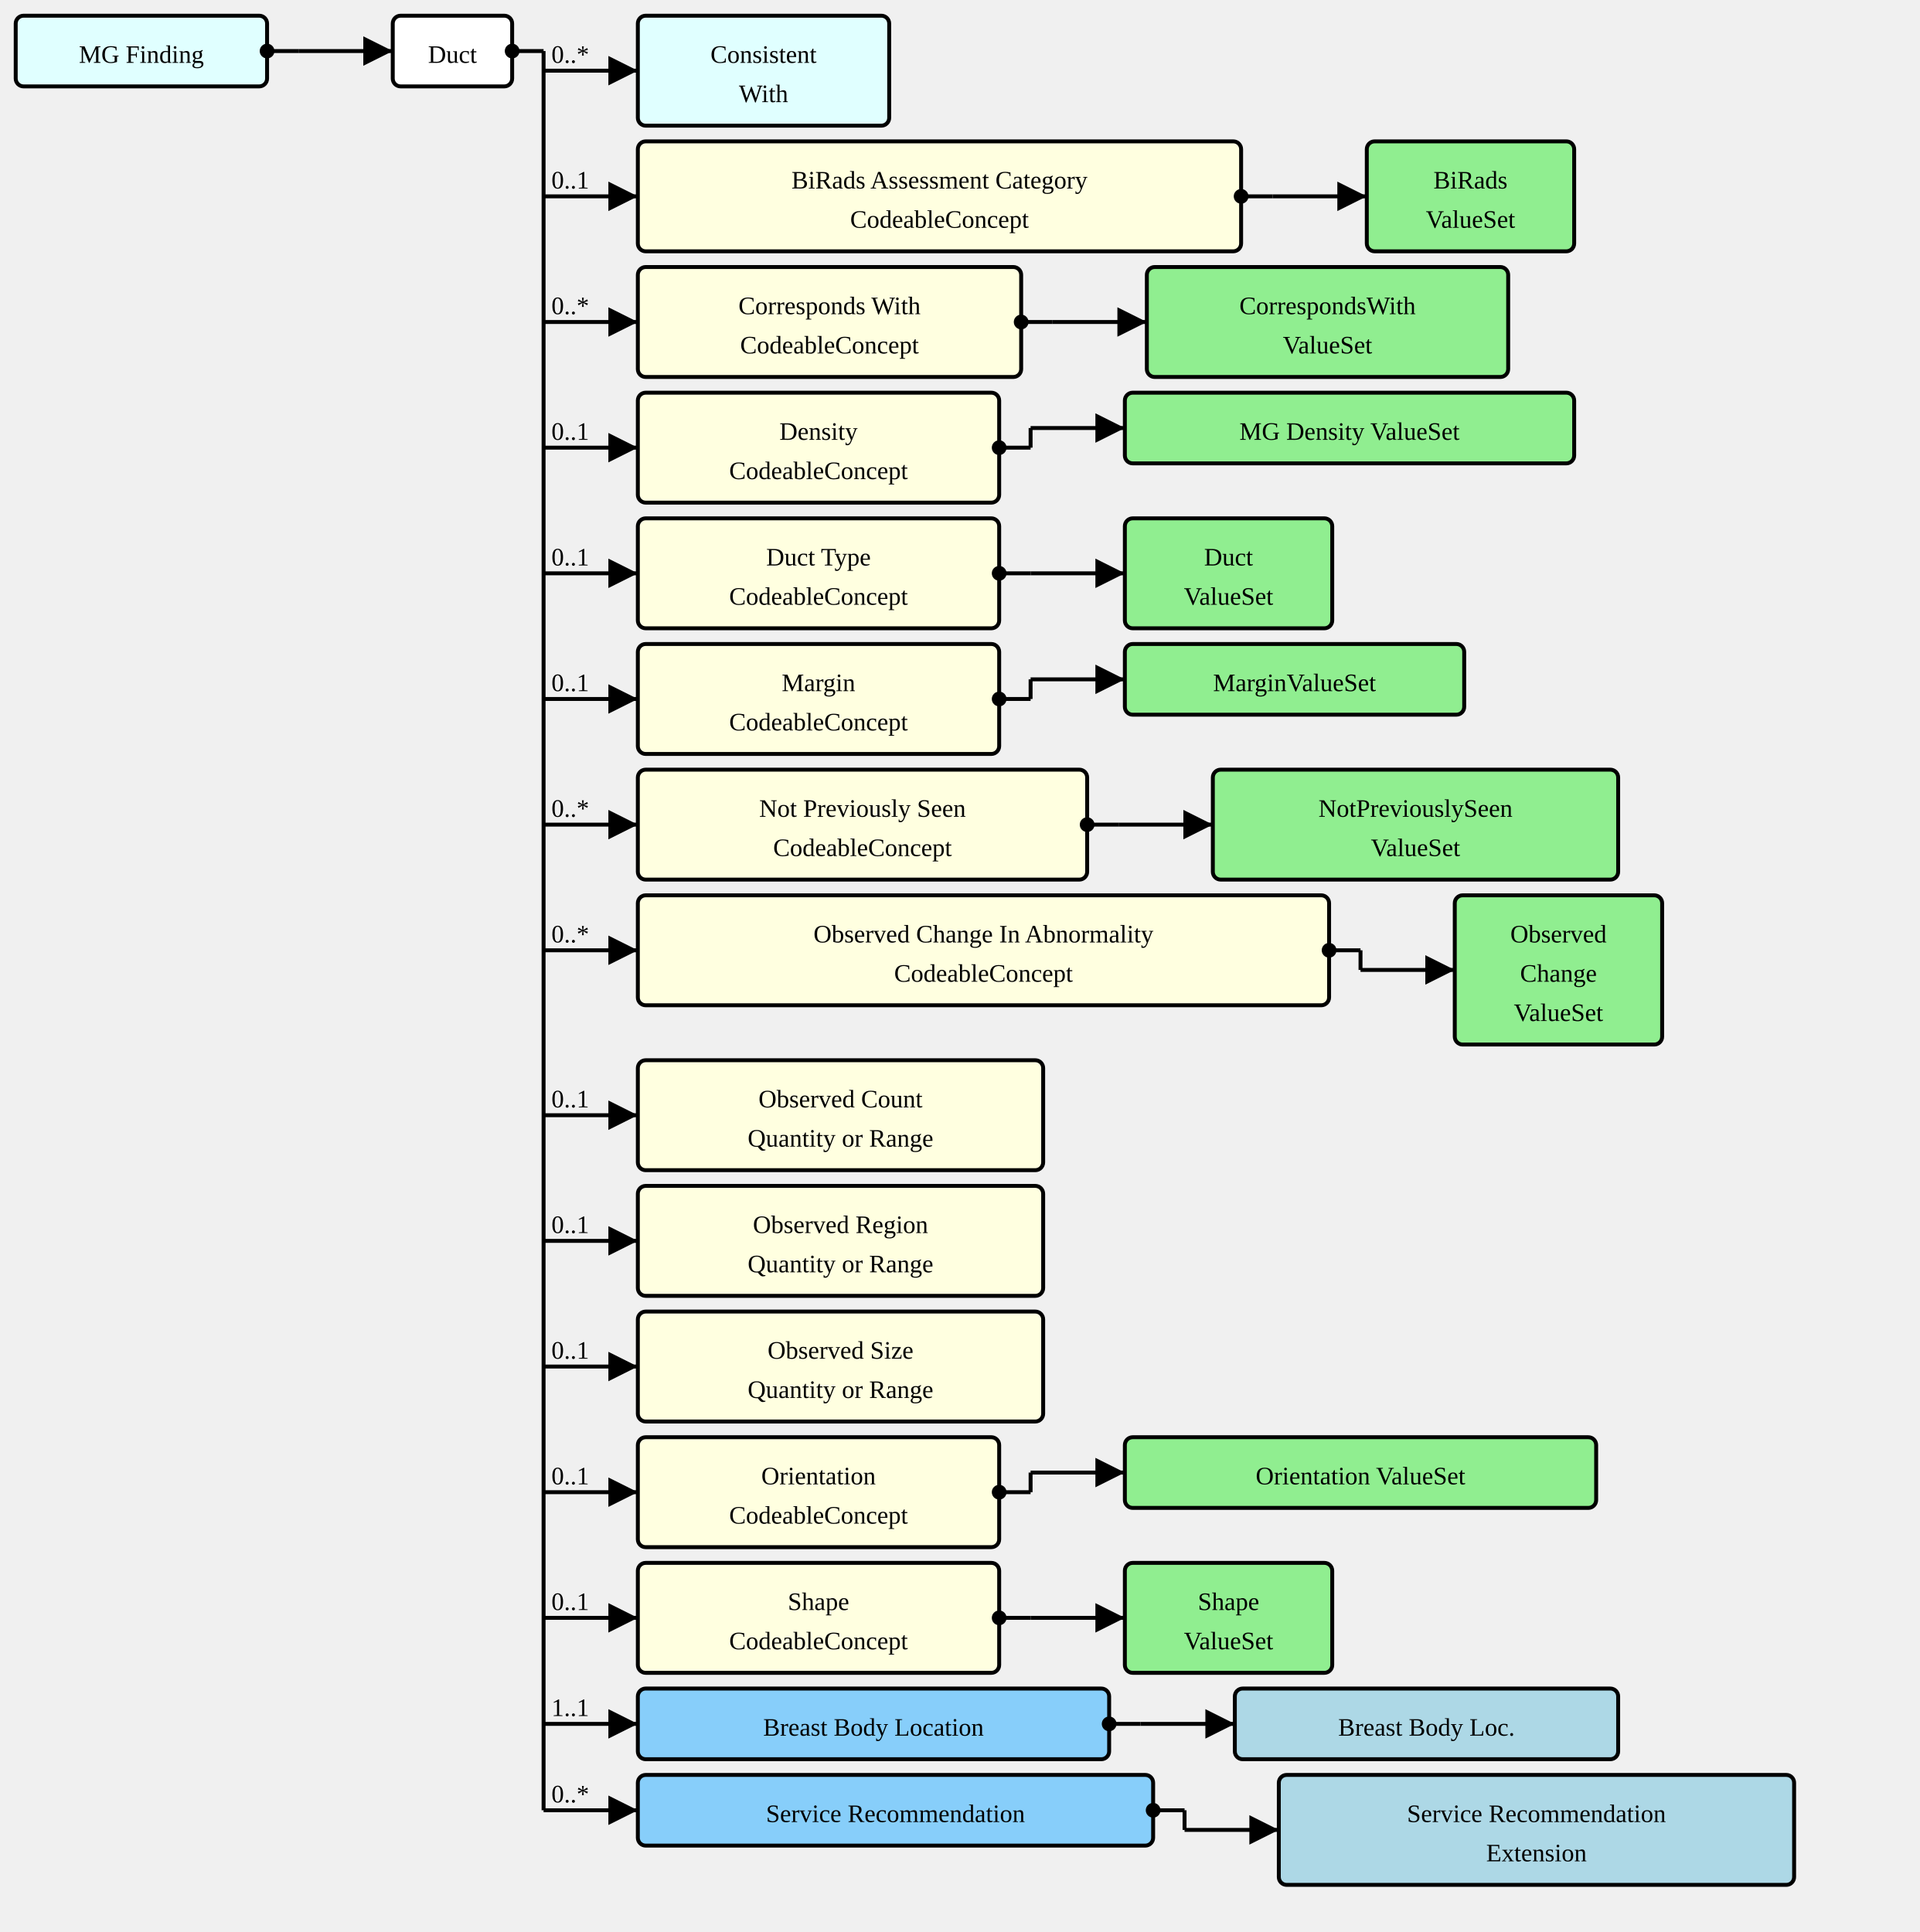
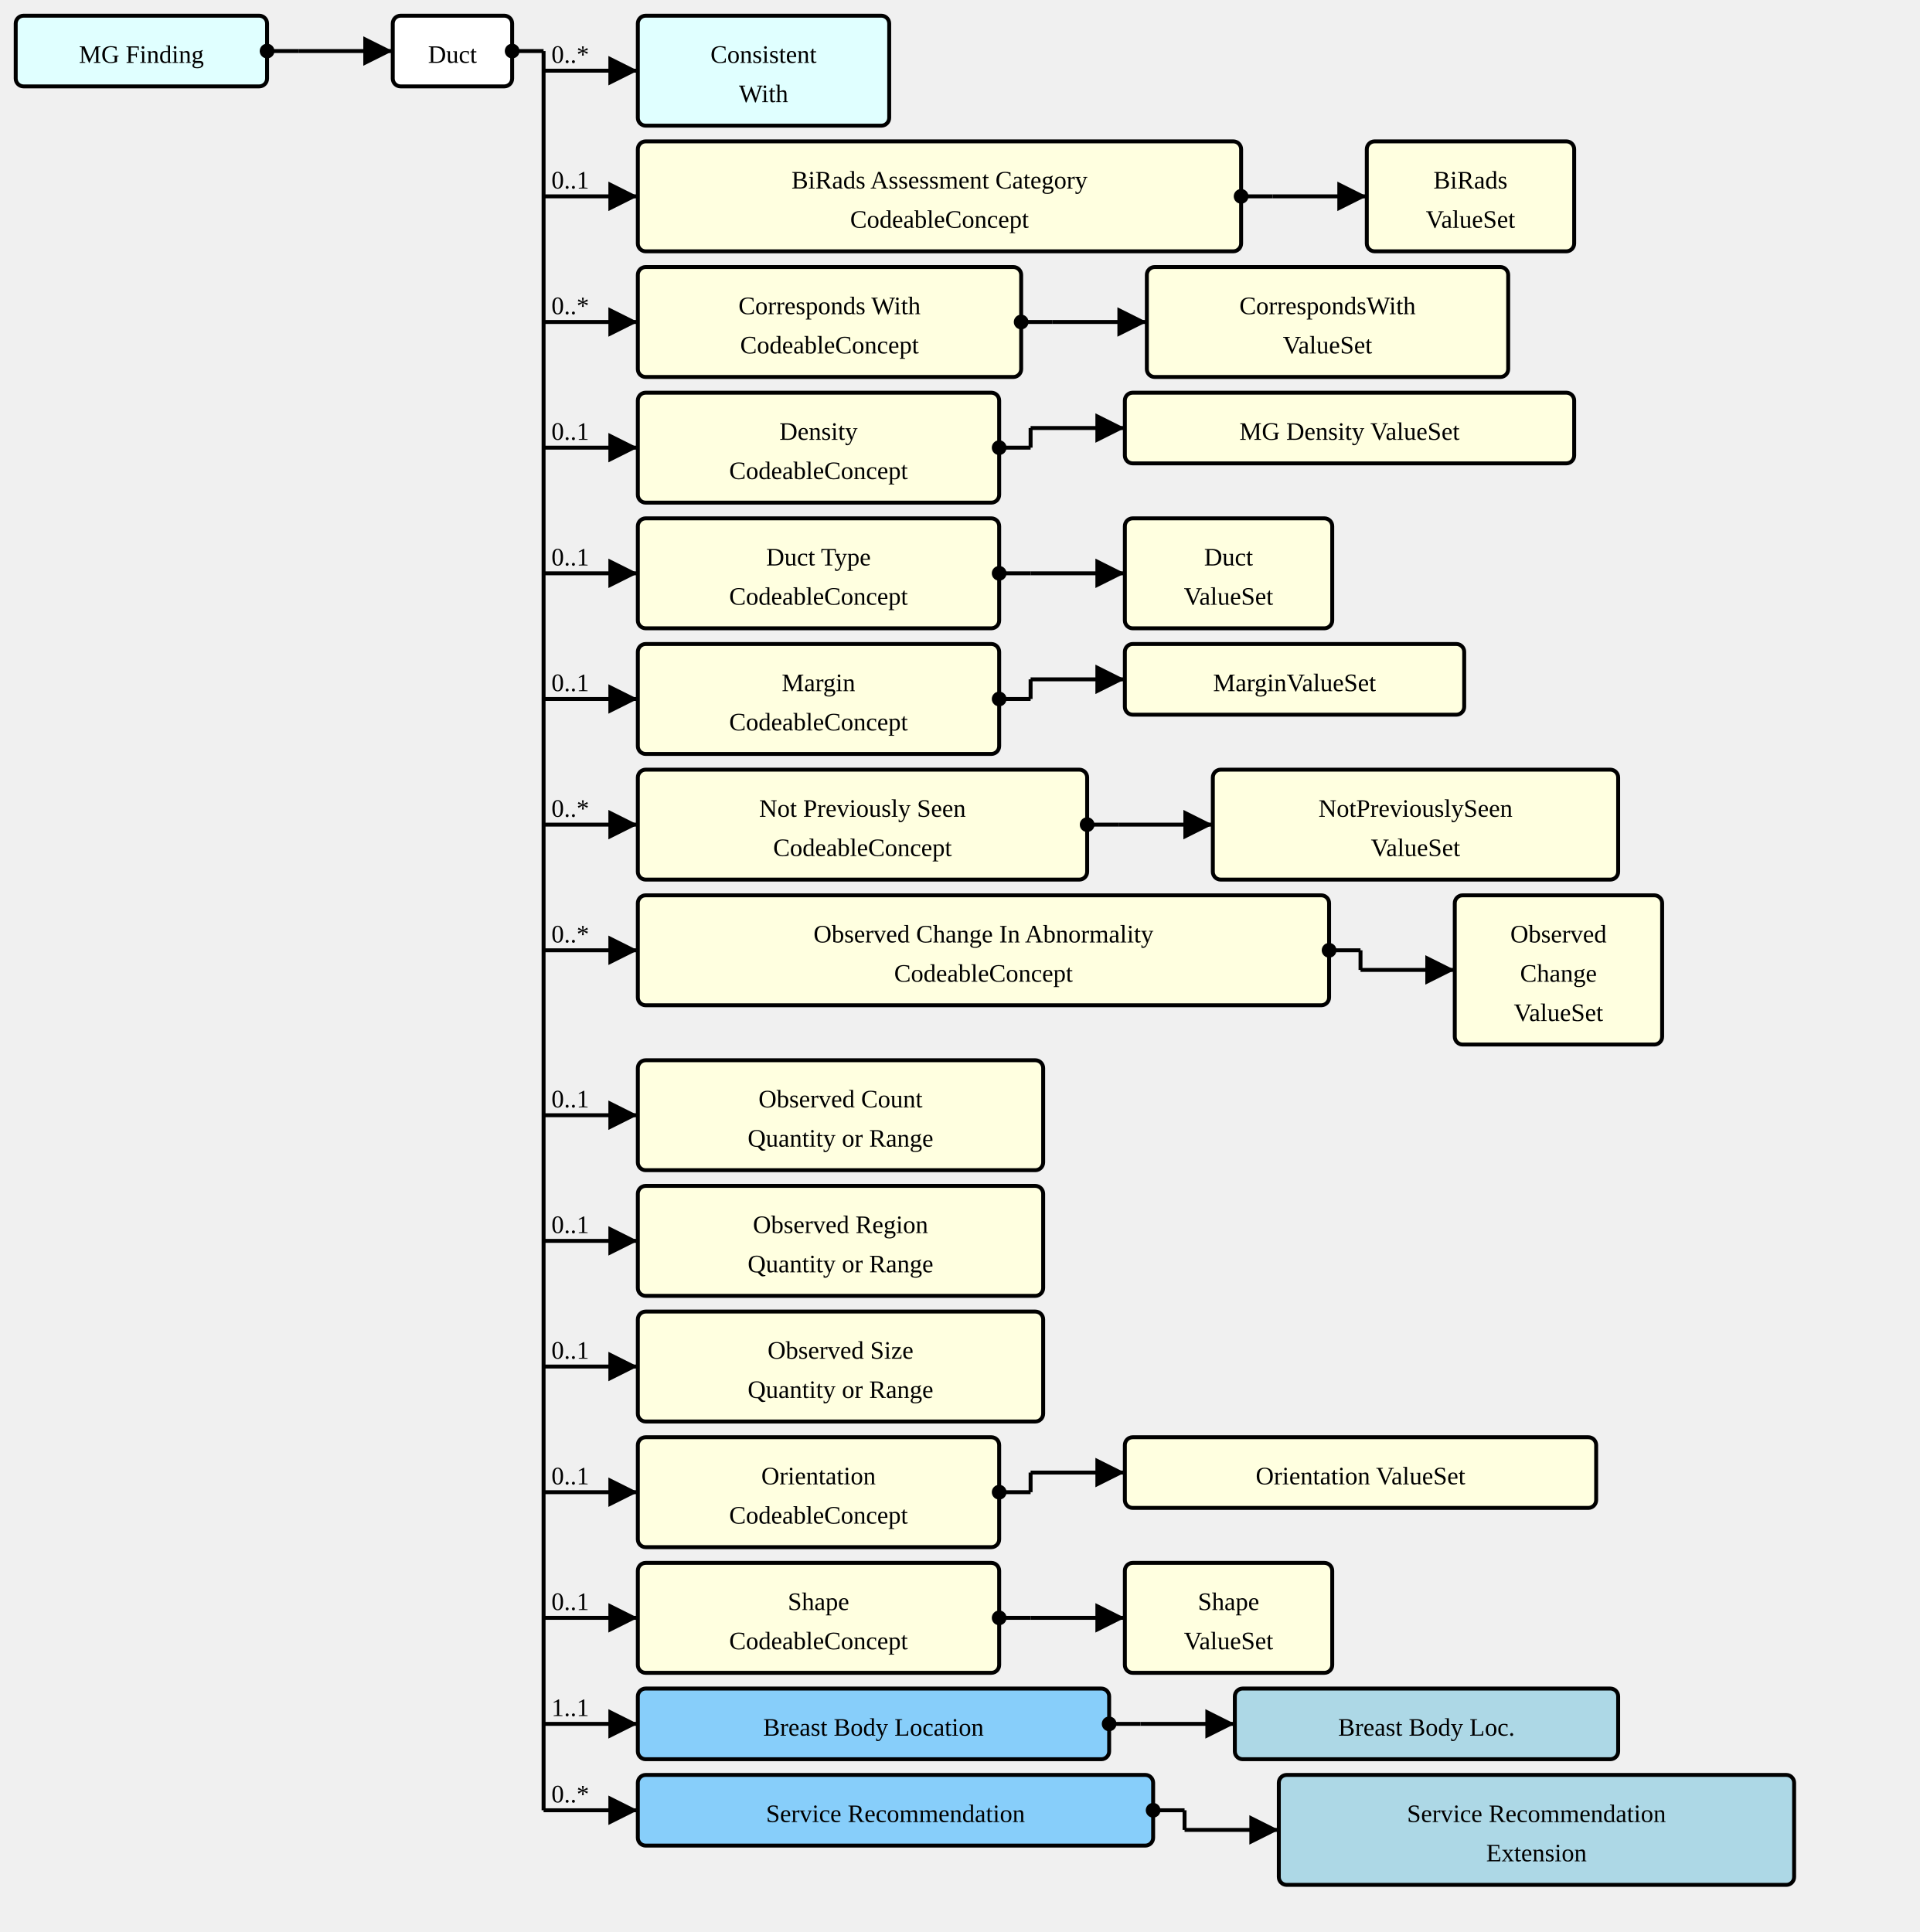
<svg xmlns="http://www.w3.org/2000/svg" version="1.1" width="916.5" height="922.5">
  <defs>
    <marker id="arrowStart" markerWidth="3.75" markerHeight="3.75" markerUnits="px" refX="1.875" refY="1.875">
      <circle fill="Black" stroke-width="0" cx="1.875" cy="1.875" r="1.875" />
    </marker>
    <marker id="arrowEnd" markerWidth="7.5" markerHeight="7.5" markerUnits="px" refX="7.5" refY="3.75">
      <polygon fill="Black" stroke-width="0" points="0 0 7.5 3.75 0 7.5" />
    </marker>
  </defs>
  <g>
    <g transform="translate(7.5 7.5)">
      <rect fill="LightCyan" stroke="Black" stroke-width="1.875" x="0" y="0" width="120" height="33.75" rx="3.75" ry="3.75" />
      <a href="./StructureDefinition-MGFinding.html" target="_top">
        <text x="60" y="22.5" text-anchor="middle">MG Finding</text>
      </a>
    </g>
    <line stroke="Black" stroke-width="1.875" marker-end="url(#arrowEnd)" x1="142.5" y1="24.375" x2="187.5" y2="24.375" />
    <text x="146.25" y="20.625" text-anchor="left" />
    <line stroke="Black" stroke-width="1.875" marker-start="url(#arrowStart)" x1="127.5" y1="24.375" x2="142.5" y2="24.375" />
    <line stroke="Black" stroke-width="1.875" x1="142.5" y1="24.375" x2="142.5" y2="24.375" />
  </g>
  <g>
    <g transform="translate(187.5 7.5)">
      <rect fill="White" stroke="Black" stroke-width="1.875" x="0" y="0" width="57" height="33.75" rx="3.75" ry="3.75" />
      <text x="28.5" y="22.5" text-anchor="middle">Duct</text>
    </g>
    <line stroke="Black" stroke-width="1.875" marker-end="url(#arrowEnd)" x1="259.5" y1="33.75" x2="304.5" y2="33.75" />
    <text x="263.25" y="30" text-anchor="left">0..*</text>
    <line stroke="Black" stroke-width="1.875" marker-end="url(#arrowEnd)" x1="259.5" y1="93.75" x2="304.5" y2="93.75" />
    <text x="263.25" y="90" text-anchor="left">0..1</text>
    <line stroke="Black" stroke-width="1.875" marker-end="url(#arrowEnd)" x1="259.5" y1="153.75" x2="304.5" y2="153.75" />
    <text x="263.25" y="150" text-anchor="left">0..*</text>
    <line stroke="Black" stroke-width="1.875" marker-end="url(#arrowEnd)" x1="259.5" y1="213.75" x2="304.5" y2="213.75" />
    <text x="263.25" y="210" text-anchor="left">0..1</text>
    <line stroke="Black" stroke-width="1.875" marker-end="url(#arrowEnd)" x1="259.5" y1="273.75" x2="304.5" y2="273.75" />
    <text x="263.25" y="270" text-anchor="left">0..1</text>
    <line stroke="Black" stroke-width="1.875" marker-end="url(#arrowEnd)" x1="259.5" y1="333.75" x2="304.5" y2="333.75" />
    <text x="263.25" y="330" text-anchor="left">0..1</text>
    <line stroke="Black" stroke-width="1.875" marker-end="url(#arrowEnd)" x1="259.5" y1="393.75" x2="304.5" y2="393.75" />
    <text x="263.25" y="390" text-anchor="left">0..*</text>
    <line stroke="Black" stroke-width="1.875" marker-end="url(#arrowEnd)" x1="259.5" y1="453.75" x2="304.5" y2="453.75" />
    <text x="263.25" y="450" text-anchor="left">0..*</text>
    <line stroke="Black" stroke-width="1.875" marker-end="url(#arrowEnd)" x1="259.5" y1="532.5" x2="304.5" y2="532.5" />
    <text x="263.25" y="528.75" text-anchor="left">0..1</text>
    <line stroke="Black" stroke-width="1.875" marker-end="url(#arrowEnd)" x1="259.5" y1="592.5" x2="304.5" y2="592.5" />
    <text x="263.25" y="588.75" text-anchor="left">0..1</text>
    <line stroke="Black" stroke-width="1.875" marker-end="url(#arrowEnd)" x1="259.5" y1="652.5" x2="304.5" y2="652.5" />
    <text x="263.25" y="648.75" text-anchor="left">0..1</text>
    <line stroke="Black" stroke-width="1.875" marker-end="url(#arrowEnd)" x1="259.5" y1="712.5" x2="304.5" y2="712.5" />
    <text x="263.25" y="708.75" text-anchor="left">0..1</text>
    <line stroke="Black" stroke-width="1.875" marker-end="url(#arrowEnd)" x1="259.5" y1="772.5" x2="304.5" y2="772.5" />
    <text x="263.25" y="768.75" text-anchor="left">0..1</text>
    <line stroke="Black" stroke-width="1.875" marker-end="url(#arrowEnd)" x1="259.5" y1="823.125" x2="304.5" y2="823.125" />
    <text x="263.25" y="819.375" text-anchor="left">1..1</text>
    <line stroke="Black" stroke-width="1.875" marker-end="url(#arrowEnd)" x1="259.5" y1="864.375" x2="304.5" y2="864.375" />
    <text x="263.25" y="860.625" text-anchor="left">0..*</text>
    <line stroke="Black" stroke-width="1.875" marker-start="url(#arrowStart)" x1="244.5" y1="24.375" x2="259.5" y2="24.375" />
    <line stroke="Black" stroke-width="1.875" x1="259.5" y1="24.375" x2="259.5" y2="864.375" />
  </g>
  <g>
    <g transform="translate(304.5 7.5)">
      <rect fill="LightCyan" stroke="Black" stroke-width="1.875" x="0" y="0" width="120" height="52.5" rx="3.75" ry="3.75" />
      <a href="./StructureDefinition-ConsistentWith.html" target="_top">
        <text x="60" y="22.5" text-anchor="middle">Consistent</text>
      </a>
      <a href="./StructureDefinition-ConsistentWith.html" target="_top">
        <text x="60" y="41.25" text-anchor="middle">With</text>
      </a>
    </g>
  </g>
  <g>
    <g transform="translate(304.5 67.5)">
      <a href="StructureDefinition-AbnormalityDuct-definitions.html#Observation.component:biRadsAssessmentCategory" target="_top">
        <rect fill="LightYellow" stroke="Black" stroke-width="1.875" x="0" y="0" width="288" height="52.5" rx="3.75" ry="3.75" />
      </a>
      <a href="StructureDefinition-AbnormalityDuct-definitions.html#Observation.component:biRadsAssessmentCategory" target="_top">
        <text x="144" y="22.5" text-anchor="middle">BiRads Assessment Category</text>
      </a>
      <a href="StructureDefinition-AbnormalityDuct-definitions.html#Observation.component:biRadsAssessmentCategory" target="_top">
        <text x="144" y="41.25" text-anchor="middle">CodeableConcept</text>
      </a>
    </g>
    <line stroke="Black" stroke-width="1.875" marker-end="url(#arrowEnd)" x1="607.5" y1="93.75" x2="652.5" y2="93.75" />
    <line stroke="Black" stroke-width="1.875" marker-start="url(#arrowStart)" x1="592.5" y1="93.75" x2="607.5" y2="93.75" />
    <line stroke="Black" stroke-width="1.875" x1="607.5" y1="93.75" x2="607.5" y2="93.75" />
  </g>
  <g>
    <g transform="translate(652.5 67.5)">
-       <rect fill="LightGreen" stroke="Black" stroke-width="1.875" x="0" y="0" width="99" height="52.5" rx="3.75" ry="3.75" />
+       <rect fill="LightYellow" stroke="Black" stroke-width="1.875" x="0" y="0" width="99" height="52.5" rx="3.75" ry="3.75" />
      <a href="./ValueSet-BiRadsAssessmentCategoriesVS.html" target="_top">
        <text x="49.5" y="22.5" text-anchor="middle">BiRads</text>
      </a>
      <a href="./ValueSet-BiRadsAssessmentCategoriesVS.html" target="_top">
        <text x="49.5" y="41.25" text-anchor="middle">ValueSet</text>
      </a>
    </g>
  </g>
  <g>
    <g transform="translate(304.5 127.5)">
      <a href="StructureDefinition-AbnormalityDuct-definitions.html#Observation.component:correspondsWith" target="_top">
        <rect fill="LightYellow" stroke="Black" stroke-width="1.875" x="0" y="0" width="183" height="52.5" rx="3.75" ry="3.75" />
      </a>
      <a href="StructureDefinition-AbnormalityDuct-definitions.html#Observation.component:correspondsWith" target="_top">
        <text x="91.5" y="22.5" text-anchor="middle">Corresponds With</text>
      </a>
      <a href="StructureDefinition-AbnormalityDuct-definitions.html#Observation.component:correspondsWith" target="_top">
        <text x="91.5" y="41.25" text-anchor="middle">CodeableConcept</text>
      </a>
    </g>
    <line stroke="Black" stroke-width="1.875" marker-end="url(#arrowEnd)" x1="502.5" y1="153.75" x2="547.5" y2="153.75" />
    <line stroke="Black" stroke-width="1.875" marker-start="url(#arrowStart)" x1="487.5" y1="153.75" x2="502.5" y2="153.75" />
    <line stroke="Black" stroke-width="1.875" x1="502.5" y1="153.75" x2="502.5" y2="153.75" />
  </g>
  <g>
    <g transform="translate(547.5 127.5)">
-       <rect fill="LightGreen" stroke="Black" stroke-width="1.875" x="0" y="0" width="172.5" height="52.5" rx="3.75" ry="3.75" />
+       <rect fill="LightYellow" stroke="Black" stroke-width="1.875" x="0" y="0" width="172.5" height="52.5" rx="3.75" ry="3.75" />
      <a href="./ValueSet-CorrespondsWithVS.html" target="_top">
        <text x="86.25" y="22.5" text-anchor="middle">CorrespondsWith</text>
      </a>
      <a href="./ValueSet-CorrespondsWithVS.html" target="_top">
        <text x="86.25" y="41.25" text-anchor="middle">ValueSet</text>
      </a>
    </g>
  </g>
  <g>
    <g transform="translate(304.5 187.5)">
      <a href="StructureDefinition-AbnormalityDuct-definitions.html#Observation.component:mgDensity" target="_top">
        <rect fill="LightYellow" stroke="Black" stroke-width="1.875" x="0" y="0" width="172.5" height="52.5" rx="3.75" ry="3.75" />
      </a>
      <a href="StructureDefinition-AbnormalityDuct-definitions.html#Observation.component:mgDensity" target="_top">
        <text x="86.25" y="22.5" text-anchor="middle">Density</text>
      </a>
      <a href="StructureDefinition-AbnormalityDuct-definitions.html#Observation.component:mgDensity" target="_top">
        <text x="86.25" y="41.25" text-anchor="middle">CodeableConcept</text>
      </a>
    </g>
    <line stroke="Black" stroke-width="1.875" marker-end="url(#arrowEnd)" x1="492" y1="204.375" x2="537" y2="204.375" />
    <line stroke="Black" stroke-width="1.875" marker-start="url(#arrowStart)" x1="477" y1="213.75" x2="492" y2="213.75" />
    <line stroke="Black" stroke-width="1.875" x1="492" y1="204.375" x2="492" y2="213.75" />
  </g>
  <g>
    <g transform="translate(537 187.5)">
-       <rect fill="LightGreen" stroke="Black" stroke-width="1.875" x="0" y="0" width="214.5" height="33.75" rx="3.75" ry="3.75" />
+       <rect fill="LightYellow" stroke="Black" stroke-width="1.875" x="0" y="0" width="214.5" height="33.75" rx="3.75" ry="3.75" />
      <a href="./ValueSet-MGDensityVS.html" target="_top">
        <text x="107.25" y="22.5" text-anchor="middle">MG Density ValueSet</text>
      </a>
    </g>
  </g>
  <g>
    <g transform="translate(304.5 247.5)">
      <a href="StructureDefinition-AbnormalityDuct-definitions.html#Observation.component:ductType" target="_top">
        <rect fill="LightYellow" stroke="Black" stroke-width="1.875" x="0" y="0" width="172.5" height="52.5" rx="3.75" ry="3.75" />
      </a>
      <a href="StructureDefinition-AbnormalityDuct-definitions.html#Observation.component:ductType" target="_top">
        <text x="86.25" y="22.5" text-anchor="middle">Duct Type</text>
      </a>
      <a href="StructureDefinition-AbnormalityDuct-definitions.html#Observation.component:ductType" target="_top">
        <text x="86.25" y="41.25" text-anchor="middle">CodeableConcept</text>
      </a>
    </g>
    <line stroke="Black" stroke-width="1.875" marker-end="url(#arrowEnd)" x1="492" y1="273.75" x2="537" y2="273.75" />
    <line stroke="Black" stroke-width="1.875" marker-start="url(#arrowStart)" x1="477" y1="273.75" x2="492" y2="273.75" />
    <line stroke="Black" stroke-width="1.875" x1="492" y1="273.75" x2="492" y2="273.75" />
  </g>
  <g>
    <g transform="translate(537 247.5)">
-       <rect fill="LightGreen" stroke="Black" stroke-width="1.875" x="0" y="0" width="99" height="52.5" rx="3.75" ry="3.75" />
+       <rect fill="LightYellow" stroke="Black" stroke-width="1.875" x="0" y="0" width="99" height="52.5" rx="3.75" ry="3.75" />
      <a href="./ValueSet-AbnormalityDuctTypeVS.html" target="_top">
        <text x="49.5" y="22.5" text-anchor="middle">Duct</text>
      </a>
      <a href="./ValueSet-AbnormalityDuctTypeVS.html" target="_top">
        <text x="49.5" y="41.25" text-anchor="middle">ValueSet</text>
      </a>
    </g>
  </g>
  <g>
    <g transform="translate(304.5 307.5)">
      <a href="StructureDefinition-AbnormalityDuct-definitions.html#Observation.component:margin" target="_top">
        <rect fill="LightYellow" stroke="Black" stroke-width="1.875" x="0" y="0" width="172.5" height="52.5" rx="3.75" ry="3.75" />
      </a>
      <a href="StructureDefinition-AbnormalityDuct-definitions.html#Observation.component:margin" target="_top">
        <text x="86.25" y="22.5" text-anchor="middle">Margin</text>
      </a>
      <a href="StructureDefinition-AbnormalityDuct-definitions.html#Observation.component:margin" target="_top">
        <text x="86.25" y="41.25" text-anchor="middle">CodeableConcept</text>
      </a>
    </g>
    <line stroke="Black" stroke-width="1.875" marker-end="url(#arrowEnd)" x1="492" y1="324.375" x2="537" y2="324.375" />
    <line stroke="Black" stroke-width="1.875" marker-start="url(#arrowStart)" x1="477" y1="333.75" x2="492" y2="333.75" />
    <line stroke="Black" stroke-width="1.875" x1="492" y1="324.375" x2="492" y2="333.75" />
  </g>
  <g>
    <g transform="translate(537 307.5)">
-       <rect fill="LightGreen" stroke="Black" stroke-width="1.875" x="0" y="0" width="162" height="33.75" rx="3.75" ry="3.75" />
+       <rect fill="LightYellow" stroke="Black" stroke-width="1.875" x="0" y="0" width="162" height="33.75" rx="3.75" ry="3.75" />
      <a href="./ValueSet-MarginVS.html" target="_top">
        <text x="81" y="22.5" text-anchor="middle">MarginValueSet</text>
      </a>
    </g>
  </g>
  <g>
    <g transform="translate(304.5 367.5)">
      <a href="StructureDefinition-AbnormalityDuct-definitions.html#Observation.component:notPreviouslySeen" target="_top">
        <rect fill="LightYellow" stroke="Black" stroke-width="1.875" x="0" y="0" width="214.5" height="52.5" rx="3.75" ry="3.75" />
      </a>
      <a href="StructureDefinition-AbnormalityDuct-definitions.html#Observation.component:notPreviouslySeen" target="_top">
        <text x="107.25" y="22.5" text-anchor="middle">Not Previously Seen</text>
      </a>
      <a href="StructureDefinition-AbnormalityDuct-definitions.html#Observation.component:notPreviouslySeen" target="_top">
        <text x="107.25" y="41.25" text-anchor="middle">CodeableConcept</text>
      </a>
    </g>
    <line stroke="Black" stroke-width="1.875" marker-end="url(#arrowEnd)" x1="534" y1="393.75" x2="579" y2="393.75" />
    <line stroke="Black" stroke-width="1.875" marker-start="url(#arrowStart)" x1="519" y1="393.75" x2="534" y2="393.75" />
    <line stroke="Black" stroke-width="1.875" x1="534" y1="393.75" x2="534" y2="393.75" />
  </g>
  <g>
    <g transform="translate(579 367.5)">
-       <rect fill="LightGreen" stroke="Black" stroke-width="1.875" x="0" y="0" width="193.5" height="52.5" rx="3.75" ry="3.75" />
+       <rect fill="LightYellow" stroke="Black" stroke-width="1.875" x="0" y="0" width="193.5" height="52.5" rx="3.75" ry="3.75" />
      <a href="./ValueSet-NotPreviouslySeenVS.html" target="_top">
        <text x="96.75" y="22.5" text-anchor="middle">NotPreviouslySeen</text>
      </a>
      <a href="./ValueSet-NotPreviouslySeenVS.html" target="_top">
        <text x="96.75" y="41.25" text-anchor="middle">ValueSet</text>
      </a>
    </g>
  </g>
  <g>
    <g transform="translate(304.5 427.5)">
      <a href="StructureDefinition-AbnormalityDuct-definitions.html#Observation.component:observedChanges" target="_top">
        <rect fill="LightYellow" stroke="Black" stroke-width="1.875" x="0" y="0" width="330" height="52.5" rx="3.75" ry="3.75" />
      </a>
      <a href="StructureDefinition-AbnormalityDuct-definitions.html#Observation.component:observedChanges" target="_top">
        <text x="165" y="22.5" text-anchor="middle">Observed Change In Abnormality</text>
      </a>
      <a href="StructureDefinition-AbnormalityDuct-definitions.html#Observation.component:observedChanges" target="_top">
        <text x="165" y="41.25" text-anchor="middle">CodeableConcept</text>
      </a>
    </g>
    <line stroke="Black" stroke-width="1.875" marker-end="url(#arrowEnd)" x1="649.5" y1="463.125" x2="694.5" y2="463.125" />
    <line stroke="Black" stroke-width="1.875" marker-start="url(#arrowStart)" x1="634.5" y1="453.75" x2="649.5" y2="453.75" />
    <line stroke="Black" stroke-width="1.875" x1="649.5" y1="453.75" x2="649.5" y2="463.125" />
  </g>
  <g>
    <g transform="translate(694.5 427.5)">
-       <rect fill="LightGreen" stroke="Black" stroke-width="1.875" x="0" y="0" width="99" height="71.25" rx="3.75" ry="3.75" />
+       <rect fill="LightYellow" stroke="Black" stroke-width="1.875" x="0" y="0" width="99" height="71.25" rx="3.75" ry="3.75" />
      <a href="./ValueSet-ObservedChangesVS.html" target="_top">
        <text x="49.5" y="22.5" text-anchor="middle">Observed</text>
      </a>
      <a href="./ValueSet-ObservedChangesVS.html" target="_top">
        <text x="49.5" y="41.25" text-anchor="middle">Change</text>
      </a>
      <a href="./ValueSet-ObservedChangesVS.html" target="_top">
        <text x="49.5" y="60" text-anchor="middle">ValueSet</text>
      </a>
    </g>
  </g>
  <g>
    <g transform="translate(304.5 506.25)">
      <a href="StructureDefinition-AbnormalityDuct-definitions.html#Observation.component:observedCount" target="_top">
        <rect fill="LightYellow" stroke="Black" stroke-width="1.875" x="0" y="0" width="193.5" height="52.5" rx="3.75" ry="3.75" />
      </a>
      <a href="StructureDefinition-AbnormalityDuct-definitions.html#Observation.component:observedCount" target="_top">
        <text x="96.75" y="22.5" text-anchor="middle">Observed Count</text>
      </a>
      <a href="StructureDefinition-AbnormalityDuct-definitions.html#Observation.component:observedCount" target="_top">
        <text x="96.75" y="41.25" text-anchor="middle">Quantity or Range</text>
      </a>
    </g>
  </g>
  <g>
    <g transform="translate(304.5 566.25)">
      <a href="StructureDefinition-AbnormalityDuct-definitions.html#Observation.component:observedRegion" target="_top">
        <rect fill="LightYellow" stroke="Black" stroke-width="1.875" x="0" y="0" width="193.5" height="52.5" rx="3.75" ry="3.75" />
      </a>
      <a href="StructureDefinition-AbnormalityDuct-definitions.html#Observation.component:observedRegion" target="_top">
        <text x="96.75" y="22.5" text-anchor="middle">Observed Region</text>
      </a>
      <a href="StructureDefinition-AbnormalityDuct-definitions.html#Observation.component:observedRegion" target="_top">
        <text x="96.75" y="41.25" text-anchor="middle">Quantity or Range</text>
      </a>
    </g>
  </g>
  <g>
    <g transform="translate(304.5 626.25)">
      <a href="StructureDefinition-AbnormalityDuct-definitions.html#Observation.component:observedSize" target="_top">
        <rect fill="LightYellow" stroke="Black" stroke-width="1.875" x="0" y="0" width="193.5" height="52.5" rx="3.75" ry="3.75" />
      </a>
      <a href="StructureDefinition-AbnormalityDuct-definitions.html#Observation.component:observedSize" target="_top">
        <text x="96.75" y="22.5" text-anchor="middle">Observed Size</text>
      </a>
      <a href="StructureDefinition-AbnormalityDuct-definitions.html#Observation.component:observedSize" target="_top">
        <text x="96.75" y="41.25" text-anchor="middle">Quantity or Range</text>
      </a>
    </g>
  </g>
  <g>
    <g transform="translate(304.5 686.25)">
      <a href="StructureDefinition-AbnormalityDuct-definitions.html#Observation.component:orientation" target="_top">
        <rect fill="LightYellow" stroke="Black" stroke-width="1.875" x="0" y="0" width="172.5" height="52.5" rx="3.75" ry="3.75" />
      </a>
      <a href="StructureDefinition-AbnormalityDuct-definitions.html#Observation.component:orientation" target="_top">
        <text x="86.25" y="22.5" text-anchor="middle">Orientation</text>
      </a>
      <a href="StructureDefinition-AbnormalityDuct-definitions.html#Observation.component:orientation" target="_top">
        <text x="86.25" y="41.25" text-anchor="middle">CodeableConcept</text>
      </a>
    </g>
    <line stroke="Black" stroke-width="1.875" marker-end="url(#arrowEnd)" x1="492" y1="703.125" x2="537" y2="703.125" />
    <line stroke="Black" stroke-width="1.875" marker-start="url(#arrowStart)" x1="477" y1="712.5" x2="492" y2="712.5" />
    <line stroke="Black" stroke-width="1.875" x1="492" y1="703.125" x2="492" y2="712.5" />
  </g>
  <g>
    <g transform="translate(537 686.25)">
-       <rect fill="LightGreen" stroke="Black" stroke-width="1.875" x="0" y="0" width="225" height="33.75" rx="3.75" ry="3.75" />
+       <rect fill="LightYellow" stroke="Black" stroke-width="1.875" x="0" y="0" width="225" height="33.75" rx="3.75" ry="3.75" />
      <a href="./ValueSet-OrientationVS.html" target="_top">
        <text x="112.5" y="22.5" text-anchor="middle">Orientation ValueSet</text>
      </a>
    </g>
  </g>
  <g>
    <g transform="translate(304.5 746.25)">
      <a href="StructureDefinition-AbnormalityDuct-definitions.html#Observation.component:shape" target="_top">
        <rect fill="LightYellow" stroke="Black" stroke-width="1.875" x="0" y="0" width="172.5" height="52.5" rx="3.75" ry="3.75" />
      </a>
      <a href="StructureDefinition-AbnormalityDuct-definitions.html#Observation.component:shape" target="_top">
        <text x="86.25" y="22.5" text-anchor="middle">Shape</text>
      </a>
      <a href="StructureDefinition-AbnormalityDuct-definitions.html#Observation.component:shape" target="_top">
        <text x="86.25" y="41.25" text-anchor="middle">CodeableConcept</text>
      </a>
    </g>
    <line stroke="Black" stroke-width="1.875" marker-end="url(#arrowEnd)" x1="492" y1="772.5" x2="537" y2="772.5" />
    <line stroke="Black" stroke-width="1.875" marker-start="url(#arrowStart)" x1="477" y1="772.5" x2="492" y2="772.5" />
    <line stroke="Black" stroke-width="1.875" x1="492" y1="772.5" x2="492" y2="772.5" />
  </g>
  <g>
    <g transform="translate(537 746.25)">
-       <rect fill="LightGreen" stroke="Black" stroke-width="1.875" x="0" y="0" width="99" height="52.5" rx="3.75" ry="3.75" />
+       <rect fill="LightYellow" stroke="Black" stroke-width="1.875" x="0" y="0" width="99" height="52.5" rx="3.75" ry="3.75" />
      <a href="./ValueSet-ShapeVS.html" target="_top">
        <text x="49.5" y="22.5" text-anchor="middle">Shape</text>
      </a>
      <a href="./ValueSet-ShapeVS.html" target="_top">
        <text x="49.5" y="41.25" text-anchor="middle">ValueSet</text>
      </a>
    </g>
  </g>
  <g>
    <g transform="translate(304.5 806.25)">
      <a href="StructureDefinition-AbnormalityDuct-definitions.html#Observation.bodySite.extension:breastBodyLocation" target="_top">
        <rect fill="LightSkyBlue" stroke="Black" stroke-width="1.875" x="0" y="0" width="225" height="33.75" rx="3.75" ry="3.75" />
      </a>
      <a href="StructureDefinition-AbnormalityDuct-definitions.html#Observation.bodySite.extension:breastBodyLocation" target="_top">
        <text x="112.5" y="22.5" text-anchor="middle">Breast Body Location</text>
      </a>
    </g>
    <line stroke="Black" stroke-width="1.875" marker-end="url(#arrowEnd)" x1="544.5" y1="823.125" x2="589.5" y2="823.125" />
    <line stroke="Black" stroke-width="1.875" marker-start="url(#arrowStart)" x1="529.5" y1="823.125" x2="544.5" y2="823.125" />
    <line stroke="Black" stroke-width="1.875" x1="544.5" y1="823.125" x2="544.5" y2="823.125" />
  </g>
  <g>
    <g transform="translate(589.5 806.25)">
      <rect fill="LightBlue" stroke="Black" stroke-width="1.875" x="0" y="0" width="183" height="33.75" rx="3.75" ry="3.75" />
      <a href="./StructureDefinition-BreastBodyLocationExtension.html" target="_top">
        <text x="91.5" y="22.5" text-anchor="middle">Breast Body Loc.</text>
      </a>
    </g>
  </g>
  <g>
    <g transform="translate(304.5 847.5)">
      <a href="StructureDefinition-AbnormalityDuct-definitions.html#Observation.extension:serviceRecommendation" target="_top">
        <rect fill="LightSkyBlue" stroke="Black" stroke-width="1.875" x="0" y="0" width="246" height="33.75" rx="3.75" ry="3.75" />
      </a>
      <a href="StructureDefinition-AbnormalityDuct-definitions.html#Observation.extension:serviceRecommendation" target="_top">
        <text x="123" y="22.5" text-anchor="middle">Service Recommendation</text>
      </a>
    </g>
    <line stroke="Black" stroke-width="1.875" marker-end="url(#arrowEnd)" x1="565.5" y1="873.75" x2="610.5" y2="873.75" />
    <line stroke="Black" stroke-width="1.875" marker-start="url(#arrowStart)" x1="550.5" y1="864.375" x2="565.5" y2="864.375" />
    <line stroke="Black" stroke-width="1.875" x1="565.5" y1="864.375" x2="565.5" y2="873.75" />
  </g>
  <g>
    <g transform="translate(610.4999 847.5)">
      <rect fill="LightBlue" stroke="Black" stroke-width="1.875" x="0" y="0" width="246" height="52.5" rx="3.75" ry="3.75" />
      <a href="./StructureDefinition-ServiceRecommendationExtension.html" target="_top">
        <text x="123" y="22.5" text-anchor="middle">Service Recommendation</text>
      </a>
      <a href="./StructureDefinition-ServiceRecommendationExtension.html" target="_top">
        <text x="123" y="41.25" text-anchor="middle">Extension</text>
      </a>
    </g>
  </g>
</svg>
